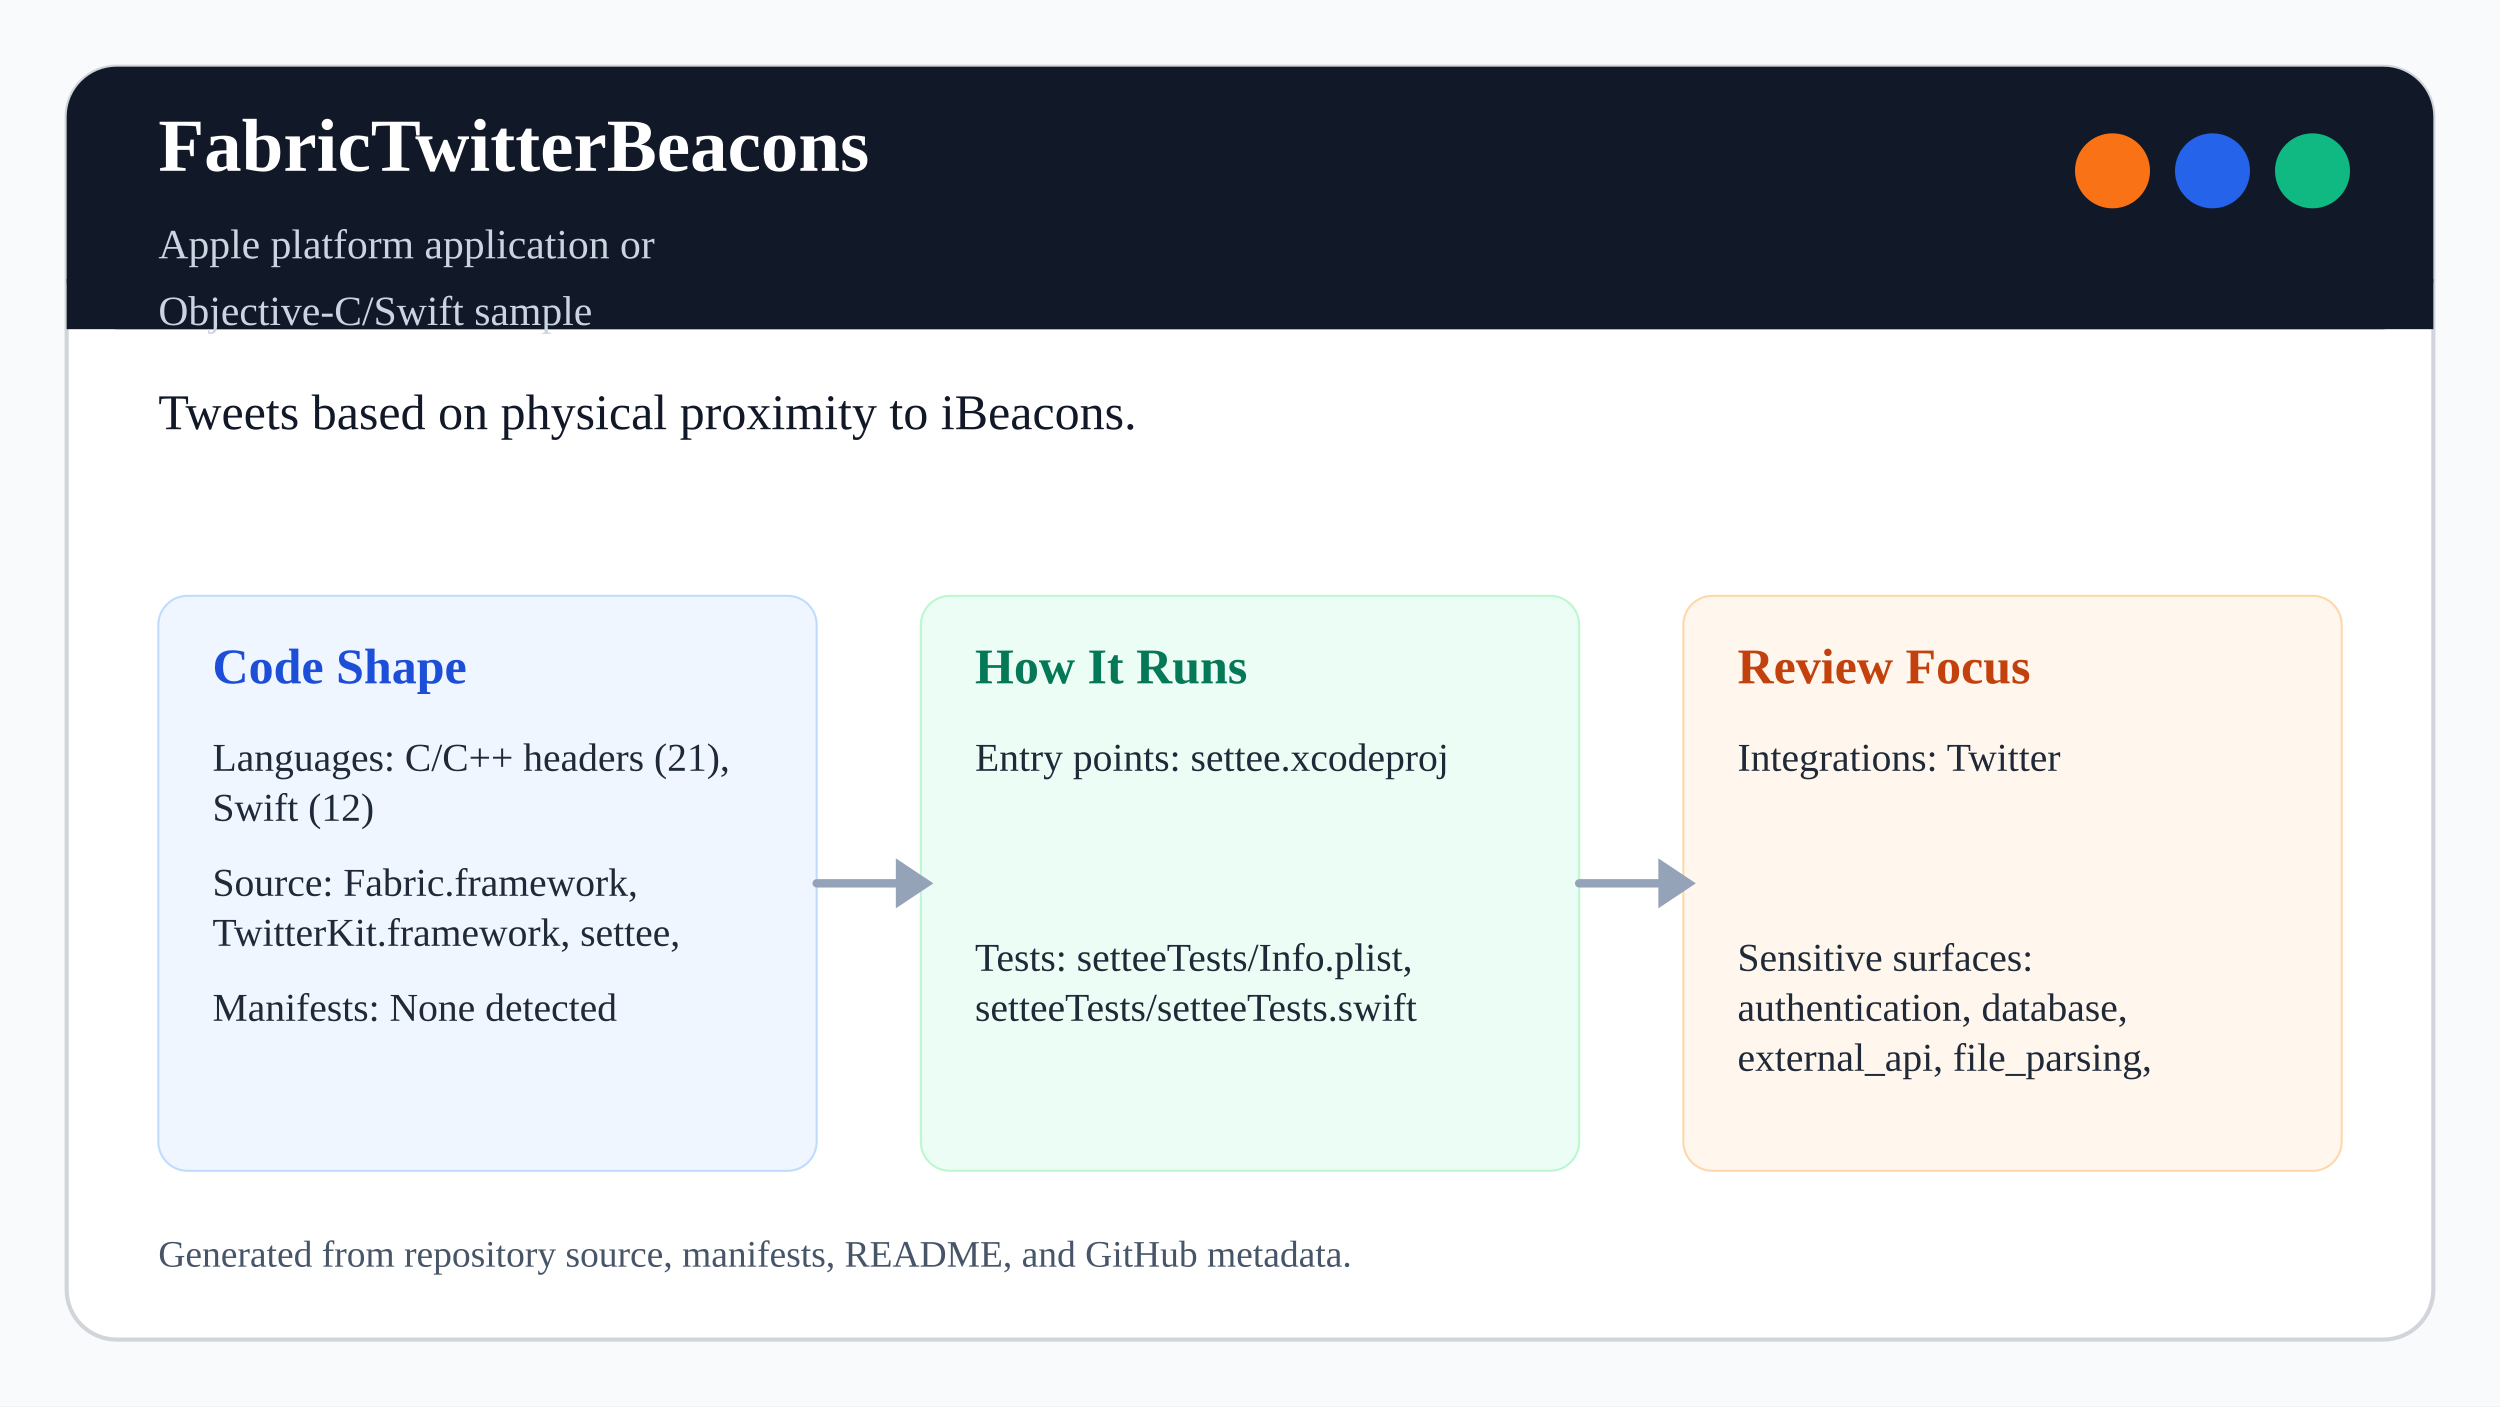
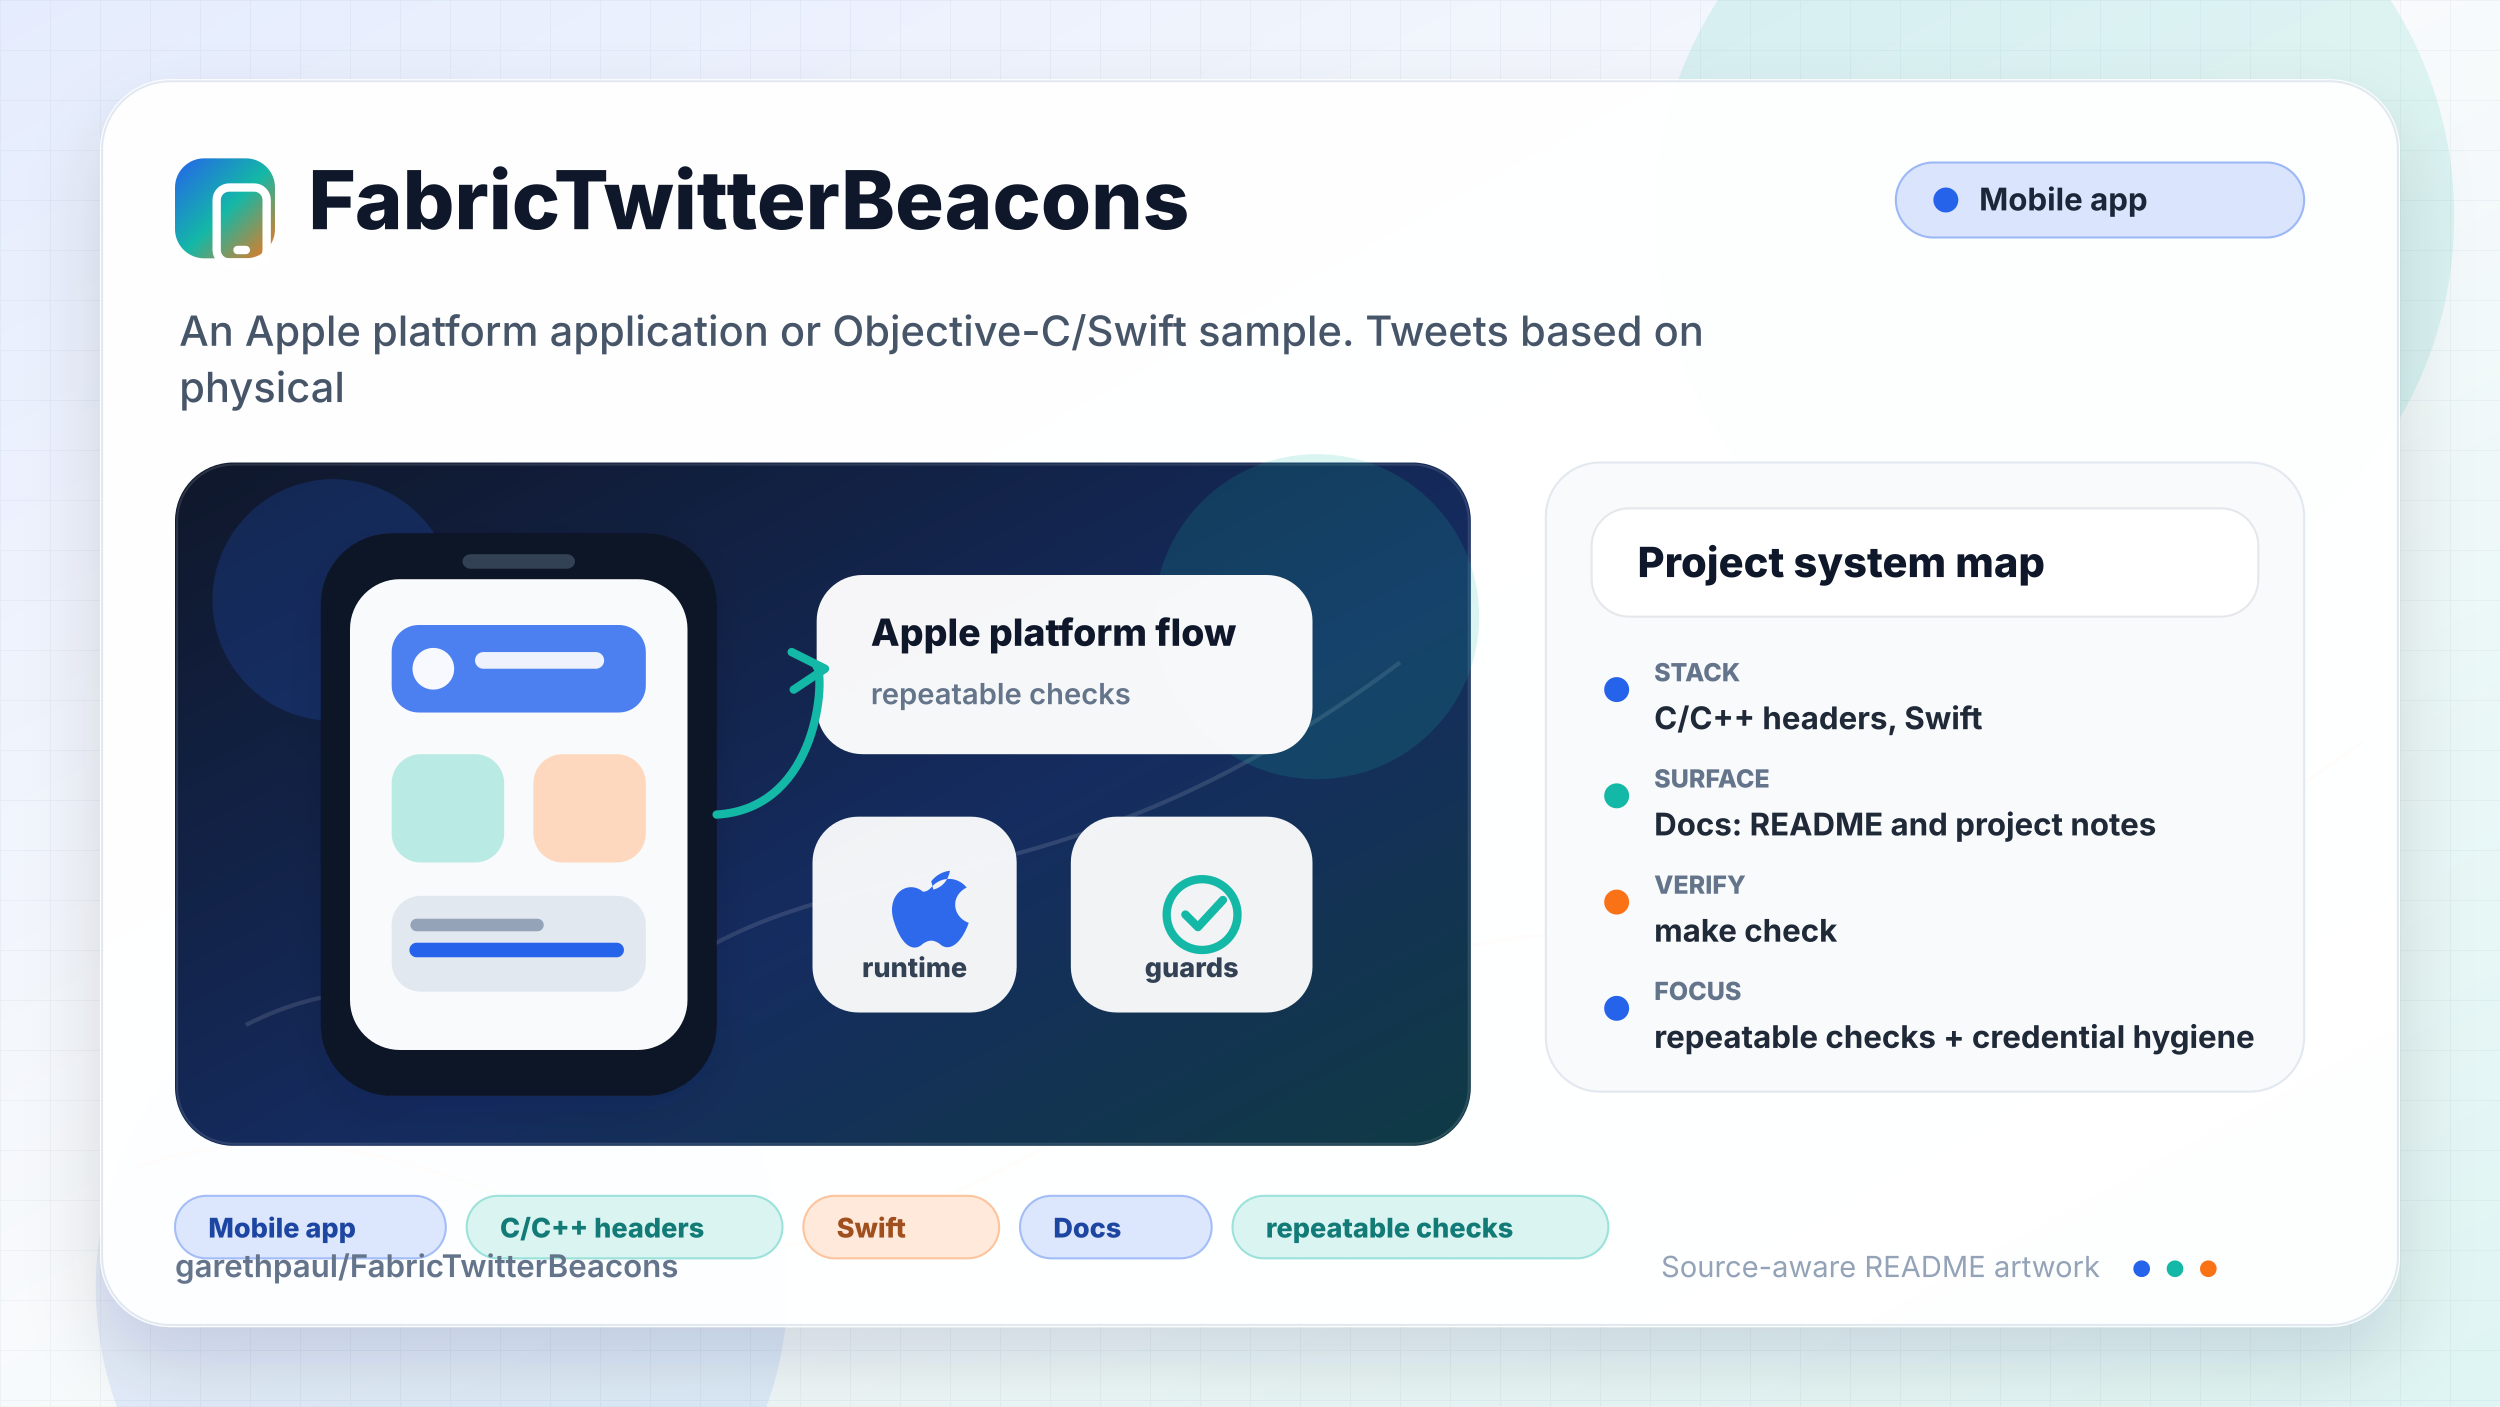
- <svg xmlns="http://www.w3.org/2000/svg" width="1200" height="675" viewBox="0 0 1200 675" role="img" aria-labelledby="title desc">
-   <rect width="1200" height="675" fill="#f8fafc" />
-   <rect x="32" y="32" width="1136" height="611" rx="24" fill="#ffffff" stroke="#d1d5db" stroke-width="2" />
-   <rect x="32" y="32" width="1136" height="126" rx="24" fill="#111827" />
-   <path d="M32 134h1136v24H32z" fill="#111827" />
-   <circle cx="1062" cy="82" r="18" fill="#2563eb" />
-   <circle cx="1110" cy="82" r="18" fill="#10b981" />
-   <circle cx="1014" cy="82" r="18" fill="#f97316" />
-   <text x="76" y="82" font-size="36" fill="#ffffff" font-weight="700">FabricTwitterBeacons</text>
-   <text x="76" y="124" font-size="20" fill="#cbd5e1">Apple platform application or</text>
-   <text x="76" y="156" font-size="20" fill="#cbd5e1">Objective-C/Swift sample</text>
-   <text x="76" y="206" font-size="24" fill="#111827">Tweets based on physical proximity to iBeacons.</text>
-   <rect x="76" y="286" width="316" height="276" rx="14" fill="#eff6ff" stroke="#bfdbfe" />
-   <text x="102" y="328" font-size="24" font-weight="700" fill="#1d4ed8">Code Shape</text>
-   <text x="102" y="370" font-size="19" fill="#1f2937">Languages: C/C++ headers (21),</text>
-   <text x="102" y="394" font-size="19" fill="#1f2937">Swift (12)</text>
-   <text x="102" y="430" font-size="19" fill="#1f2937">Source: Fabric.framework,</text>
-   <text x="102" y="454" font-size="19" fill="#1f2937">TwitterKit.framework, settee,</text>
-   <text x="102" y="490" font-size="19" fill="#1f2937">Manifests: None detected</text>
-   <rect x="442" y="286" width="316" height="276" rx="14" fill="#ecfdf5" stroke="#bbf7d0" />
-   <text x="468" y="328" font-size="24" font-weight="700" fill="#047857">How It Runs</text>
-   <text x="468" y="370" font-size="19" fill="#1f2937">Entry points: settee.xcodeproj</text>
-   <text x="468" y="466" font-size="19" fill="#1f2937">Tests: setteeTests/Info.plist,</text>
-   <text x="468" y="490" font-size="19" fill="#1f2937">setteeTests/setteeTests.swift</text>
-   <rect x="808" y="286" width="316" height="276" rx="14" fill="#fff7ed" stroke="#fed7aa" />
-   <text x="834" y="328" font-size="24" font-weight="700" fill="#c2410c">Review Focus</text>
-   <text x="834" y="370" font-size="19" fill="#1f2937">Integrations: Twitter</text>
-   <text x="834" y="466" font-size="19" fill="#1f2937">Sensitive surfaces:</text>
-   <text x="834" y="490" font-size="19" fill="#1f2937">authentication, database,</text>
-   <text x="834" y="514" font-size="19" fill="#1f2937">external_api, file_parsing,</text>
-   <path d="M392 424h50" stroke="#94a3b8" stroke-width="4" stroke-linecap="round" />
-   <path d="M430 412l18 12-18 12z" fill="#94a3b8" />
-   <path d="M758 424h50" stroke="#94a3b8" stroke-width="4" stroke-linecap="round" />
-   <path d="M796 412l18 12-18 12z" fill="#94a3b8" />
-   <text x="76" y="608" font-size="18" fill="#475569">Generated from repository source, manifests, README, and GitHub metadata.</text>
+ <svg xmlns="http://www.w3.org/2000/svg" width="1200" height="675" viewBox="0 0 1200 675" role="img" aria-labelledby="pk1ag0m-title pk1ag0m-desc">
+   <defs>
+     <linearGradient id="pk1ag0m-bg" x1="0" y1="0" x2="1" y2="1">
+       <stop offset="0%" stop-color="#e5ecfd" />
+       <stop offset="48%" stop-color="#f8fafc" />
+       <stop offset="100%" stop-color="#def5f3" />
+     </linearGradient>
+     <linearGradient id="pk1ag0m-stage" x1="0" y1="0" x2="1" y2="1">
+       <stop offset="0%" stop-color="#0f172a" />
+       <stop offset="58%" stop-color="#152c60" />
+       <stop offset="100%" stop-color="#103a45" />
+     </linearGradient>
+     <linearGradient id="pk1ag0m-accent" x1="0" y1="0" x2="1" y2="1">
+       <stop offset="0%" stop-color="#2563eb" />
+       <stop offset="52%" stop-color="#14b8a6" />
+       <stop offset="100%" stop-color="#f97316" />
+     </linearGradient>
+     <linearGradient id="pk1ag0m-soft" x1="0" y1="0" x2="1" y2="1">
+       <stop offset="0%" stop-color="#cbdafa" />
+       <stop offset="100%" stop-color="#fee0cc" />
+     </linearGradient>
+     <filter id="pk1ag0m-shadow" x="-20%" y="-20%" width="140%" height="150%">
+       <feDropShadow dx="0" dy="18" stdDeviation="18" flood-color="#0f172a" flood-opacity="0.14" />
+     </filter>
+     <filter id="pk1ag0m-miniShadow" x="-20%" y="-20%" width="140%" height="150%">
+       <feDropShadow dx="0" dy="8" stdDeviation="10" flood-color="#0f172a" flood-opacity="0.12" />
+     </filter>
+     <pattern id="pk1ag0m-grid" width="24" height="24" patternUnits="userSpaceOnUse">
+       <path d="M24 0H0v24" fill="none" stroke="#94a3b8" stroke-opacity="0.16" stroke-width="1" />
+     </pattern>
+     <style>
+       .label { font: 700 13px ui-sans-serif, system-ui, -apple-system, BlinkMacSystemFont, "Segoe UI", sans-serif; letter-spacing: 0; text-transform: uppercase; }
+       .body { font-family: ui-sans-serif, system-ui, -apple-system, BlinkMacSystemFont, "Segoe UI", sans-serif; letter-spacing: 0; }
+     </style>
+   </defs>
+   <rect width="1200" height="675" fill="url(#pk1ag0m-bg)" />
+   <rect width="1200" height="675" fill="url(#pk1ag0m-grid)" opacity="0.65" />
+   <circle cx="212" cy="618" r="166" fill="#2563eb" opacity="0.10" />
+   <circle cx="986" cy="104" r="192" fill="#14b8a6" opacity="0.12" />
+   <path d="M66 560 C214 512 278 642 430 584 C576 528 676 408 838 462 C966 504 1034 426 1134 356" fill="none" stroke="#f97316" stroke-width="2" stroke-opacity="0.18" />
+   <rect x="48" y="38" width="1104" height="599" rx="34" fill="#ffffff" opacity="0.94" filter="url(#pk1ag0m-shadow)" />
+   <rect x="49" y="39" width="1102" height="597" rx="33" fill="none" stroke="#e2e8f0" stroke-width="1" />
+   <g class="body">
+     <rect x="84" y="76" width="48" height="48" rx="14" fill="url(#pk1ag0m-accent)" />
+     <rect x="104" y="90" width="24" height="36" rx="6" stroke="#ffffff" stroke-width="4" stroke-linecap="round" stroke-linejoin="round" fill="none" />
+     <path d="M16 30h4" transform="translate(98 90)" stroke="#ffffff" stroke-width="4" stroke-linecap="round" stroke-linejoin="round" fill="none" />
+     <text x="148" y="110" fill="#0f172a" font-size="39" font-weight="800">FabricTwitterBeacons</text>
+     <rect x="910" y="78" width="196" height="36" rx="18" fill="#dae4fc" stroke="#9bb7f6" />
+     <circle cx="934" cy="96" r="6" fill="#2563eb" />
+     <text x="950" y="101" fill="#1c2639" font-size="15" font-weight="700">Mobile app</text>
+     <text x="86" y="166" fill="#475569" font-size="20" font-weight="500">An Apple platform application or Objective-C/Swift sample. Tweets based on</text>
+     <text x="86" y="193" fill="#475569" font-size="20" font-weight="500">physical</text>
+   </g>
+   <g transform="translate(84 222)">
+     <rect x="0" y="0" width="622" height="328" rx="28" fill="url(#pk1ag0m-stage)" />
+     <rect x="1" y="1" width="620" height="326" rx="27" fill="none" stroke="#ffffff" stroke-opacity="0.12" />
+     <path d="M34 270 C116 228 166 286 250 236 C338 184 430 214 588 96" fill="none" stroke="#ffffff" stroke-opacity="0.12" stroke-width="2" />
+     <circle cx="76" cy="66" r="58" fill="#2563eb" opacity="0.20" />
+     <circle cx="548" cy="74" r="78" fill="#14b8a6" opacity="0.16" />
+     <g class="body">
+       <rect x="70" y="34" width="190" height="270" rx="34" fill="#111827" filter="url(#pk1ag0m-miniShadow)" />
+       <rect x="84" y="56" width="162" height="226" rx="24" fill="#f8fafc" />
+       <rect x="138" y="44" width="54" height="7" rx="4" fill="#334155" />
+       <rect x="104" y="78" width="122" height="42" rx="13" fill="#4c7fef" />
+       <circle cx="124" cy="99" r="10" fill="#ffffff" opacity="0.95" />
+       <rect x="144" y="91" width="62" height="8" rx="4" fill="#ffffff" opacity="0.9" />
+       <rect x="104" y="140" width="54" height="52" rx="14" fill="#b9eae4" />
+       <rect x="172" y="140" width="54" height="52" rx="14" fill="#fdd8be" />
+       <rect x="104" y="208" width="122" height="46" rx="14" fill="#e2e8f0" />
+       <path d="M116 234h96" stroke="#2563eb" stroke-width="7" stroke-linecap="round" />
+       <path d="M116 222h58" stroke="#94a3b8" stroke-width="6" stroke-linecap="round" />
+       <rect x="308" y="54" width="238" height="86" rx="22" fill="#ffffff" opacity="0.96" />
+       <text x="334" y="88" fill="#0f172a" font-size="18" font-weight="800">Apple platform flow</text>
+       <text x="334" y="116" fill="#64748b" font-size="14" font-weight="600">repeatable checks</text>
+       <path d="M260 169 C310 166 312 101 308 98" fill="none" stroke="#14b8a6" stroke-width="4" stroke-linecap="round" />
+       <path d="M296 91 l16 8 -15 10" fill="none" stroke="#14b8a6" stroke-width="4" stroke-linecap="round" stroke-linejoin="round" />
+       <rect x="306" y="170" width="98" height="94" rx="22" fill="#ffffff" opacity="0.94" />
+       <rect x="430" y="170" width="116" height="94" rx="22" fill="#ffffff" opacity="0.94" />
+       <path d="M25 7c4-5 9-5 9-5-1 5-4 8-8 9 M21 12c-7-6-18 1-14 14 4 13 10 15 14 11 3-2 5-2 8 0 4 4 10 1 14-10-8-3-9-13-1-17-5-6-13-5-17 0-2 2-3 2-4 2z" transform="translate(338 194)" fill="#2563eb" opacity="0.95" />
+       <circle cx="493" cy="217" r="17" stroke="#14b8a6" stroke-width="4" stroke-linecap="round" stroke-linejoin="round" fill="none" />
+       <path d="M13 21l6 6 12-13" transform="translate(472 196)" stroke="#14b8a6" stroke-width="4" stroke-linecap="round" stroke-linejoin="round" fill="none" />
+       <text x="355" y="247" fill="#334155" font-size="13" text-anchor="middle" font-weight="800">runtime</text>
+       <text x="488" y="247" fill="#334155" font-size="13" text-anchor="middle" font-weight="800">guards</text>
+     </g>
+   </g>
+   <g class="body" transform="translate(742 222)">
+     <rect x="0" y="0" width="364" height="302" rx="26" fill="#f8fafc" stroke="#e2e8f0" />
+     <rect x="22" y="22" width="320" height="52" rx="18" fill="#ffffff" stroke="#e5e7eb" />
+     <text x="44" y="55" fill="#0f172a" font-size="20" font-weight="800">Project system map</text>
+     <g transform="translate(24 94)">
+       <circle cx="10" cy="15" r="6" fill="#2563eb" />
+       <text x="28" y="11" fill="#64748b" font-size="12" font-weight="800">STACK</text>
+       <text x="28" y="34" fill="#1f2937" font-size="15" font-weight="650">C/C++ headers, Swift</text>
+     </g>
+     <g transform="translate(24 145)">
+       <circle cx="10" cy="15" r="6" fill="#14b8a6" />
+       <text x="28" y="11" fill="#64748b" font-size="12" font-weight="800">SURFACE</text>
+       <text x="28" y="34" fill="#1f2937" font-size="15" font-weight="650">Docs: README and project notes</text>
+     </g>
+     <g transform="translate(24 196)">
+       <circle cx="10" cy="15" r="6" fill="#f97316" />
+       <text x="28" y="11" fill="#64748b" font-size="12" font-weight="800">VERIFY</text>
+       <text x="28" y="34" fill="#1f2937" font-size="15" font-weight="650">make check</text>
+     </g>
+     <g transform="translate(24 247)">
+       <circle cx="10" cy="15" r="6" fill="#2563eb" />
+       <text x="28" y="11" fill="#64748b" font-size="12" font-weight="800">FOCUS</text>
+       <text x="28" y="34" fill="#1f2937" font-size="15" font-weight="650">repeatable checks + credential hygiene</text>
+     </g>
+   </g>
+   <g class="body">
+     <rect x="84" y="574" width="130" height="30" rx="15" fill="#dce6fc" stroke="#a3bdf7" />
+     <text x="100" y="594" fill="#1d46a2" font-size="13" font-weight="800">Mobile app</text>
+     <rect x="224" y="574" width="151.6" height="30" rx="15" fill="#d9f4f1" stroke="#9ce1da" />
+     <text x="240" y="594" fill="#127b77" font-size="13" font-weight="800">C/C++ headers</text>
+     <rect x="385.6" y="574" width="94" height="30" rx="15" fill="#fee9da" stroke="#fcc49d" />
+     <text x="401.6" y="594" fill="#a0501e" font-size="13" font-weight="800">Swift</text>
+     <rect x="489.6" y="574" width="92" height="30" rx="15" fill="#dce6fc" stroke="#a3bdf7" />
+     <text x="505.6" y="594" fill="#1d46a2" font-size="13" font-weight="800">Docs</text>
+     <rect x="591.6" y="574" width="180.4" height="30" rx="15" fill="#d9f4f1" stroke="#9ce1da" />
+     <text x="607.6" y="594" fill="#127b77" font-size="13" font-weight="800">repeatable checks</text>
+   </g>
+   <g class="body">
+     <text x="84" y="613" fill="#64748b" font-size="15" font-weight="600">garethpaul/FabricTwitterBeacons</text>
+     <text x="1008" y="613" fill="#94a3b8" font-size="14" text-anchor="end">Source-aware README artwork</text>
+     <circle cx="1028" cy="609" r="4" fill="#2563eb" />
+     <circle cx="1044" cy="609" r="4" fill="#14b8a6" />
+     <circle cx="1060" cy="609" r="4" fill="#f97316" />
+   </g>
</svg>
